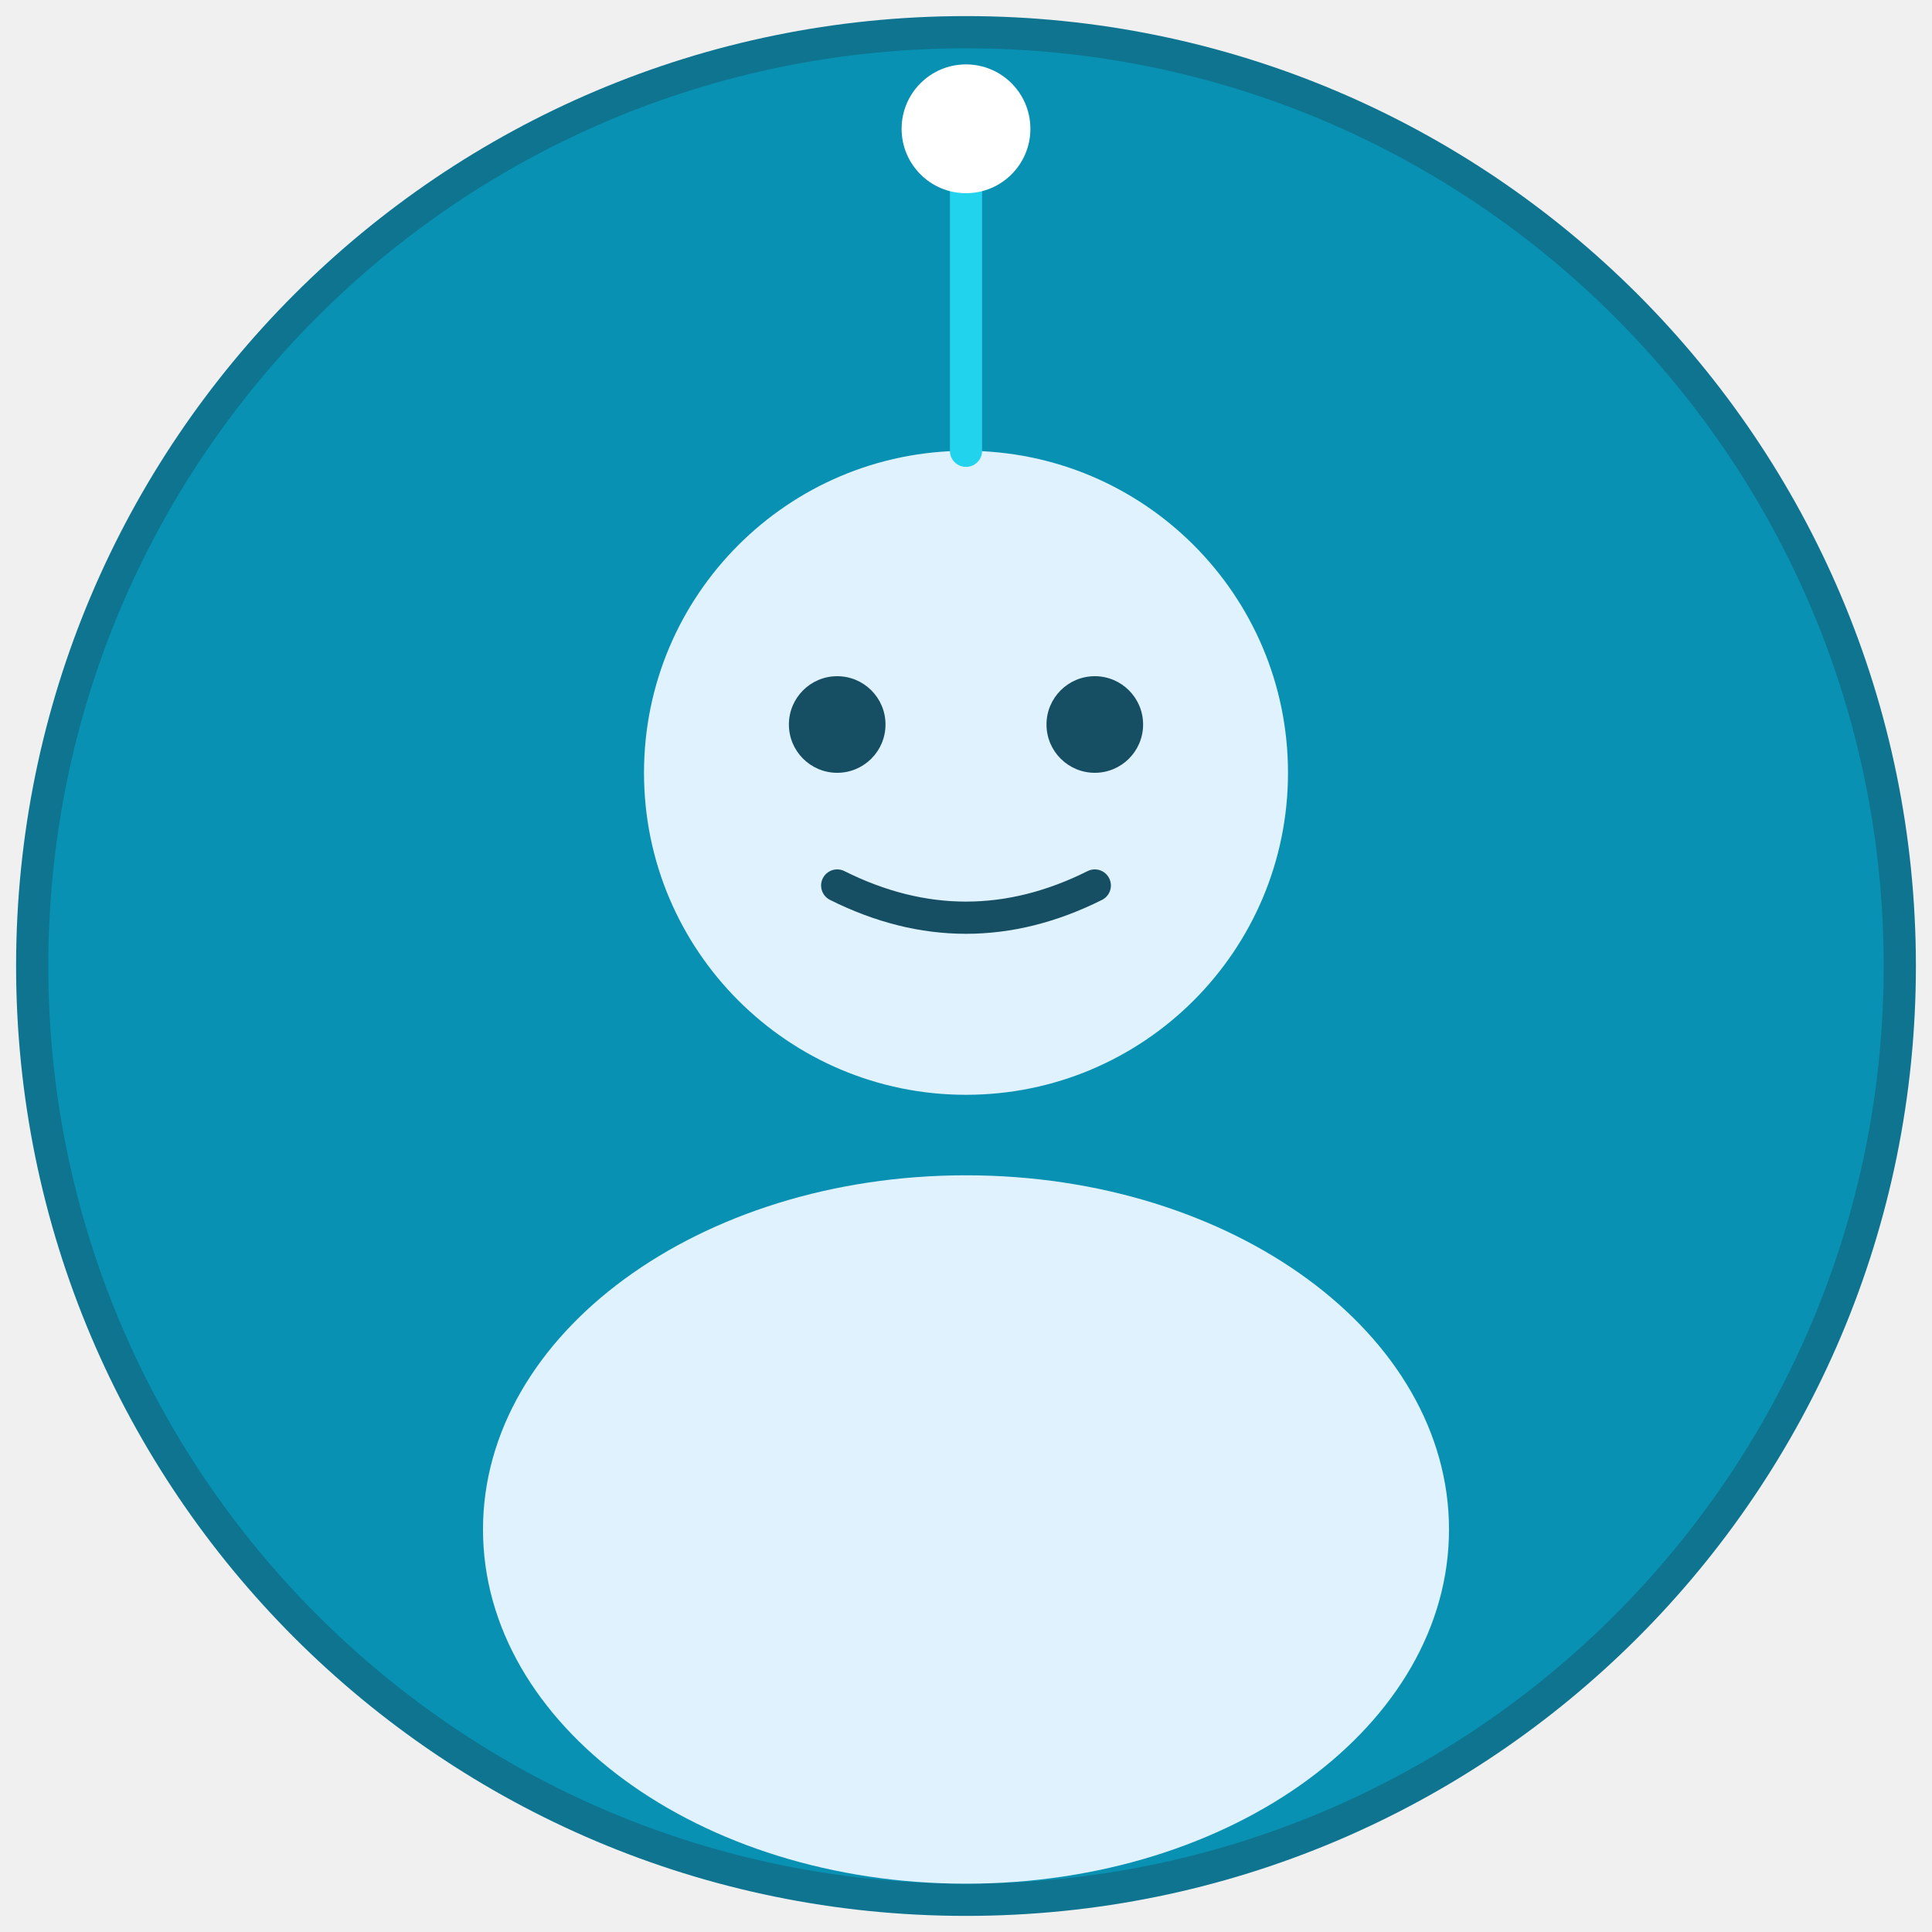
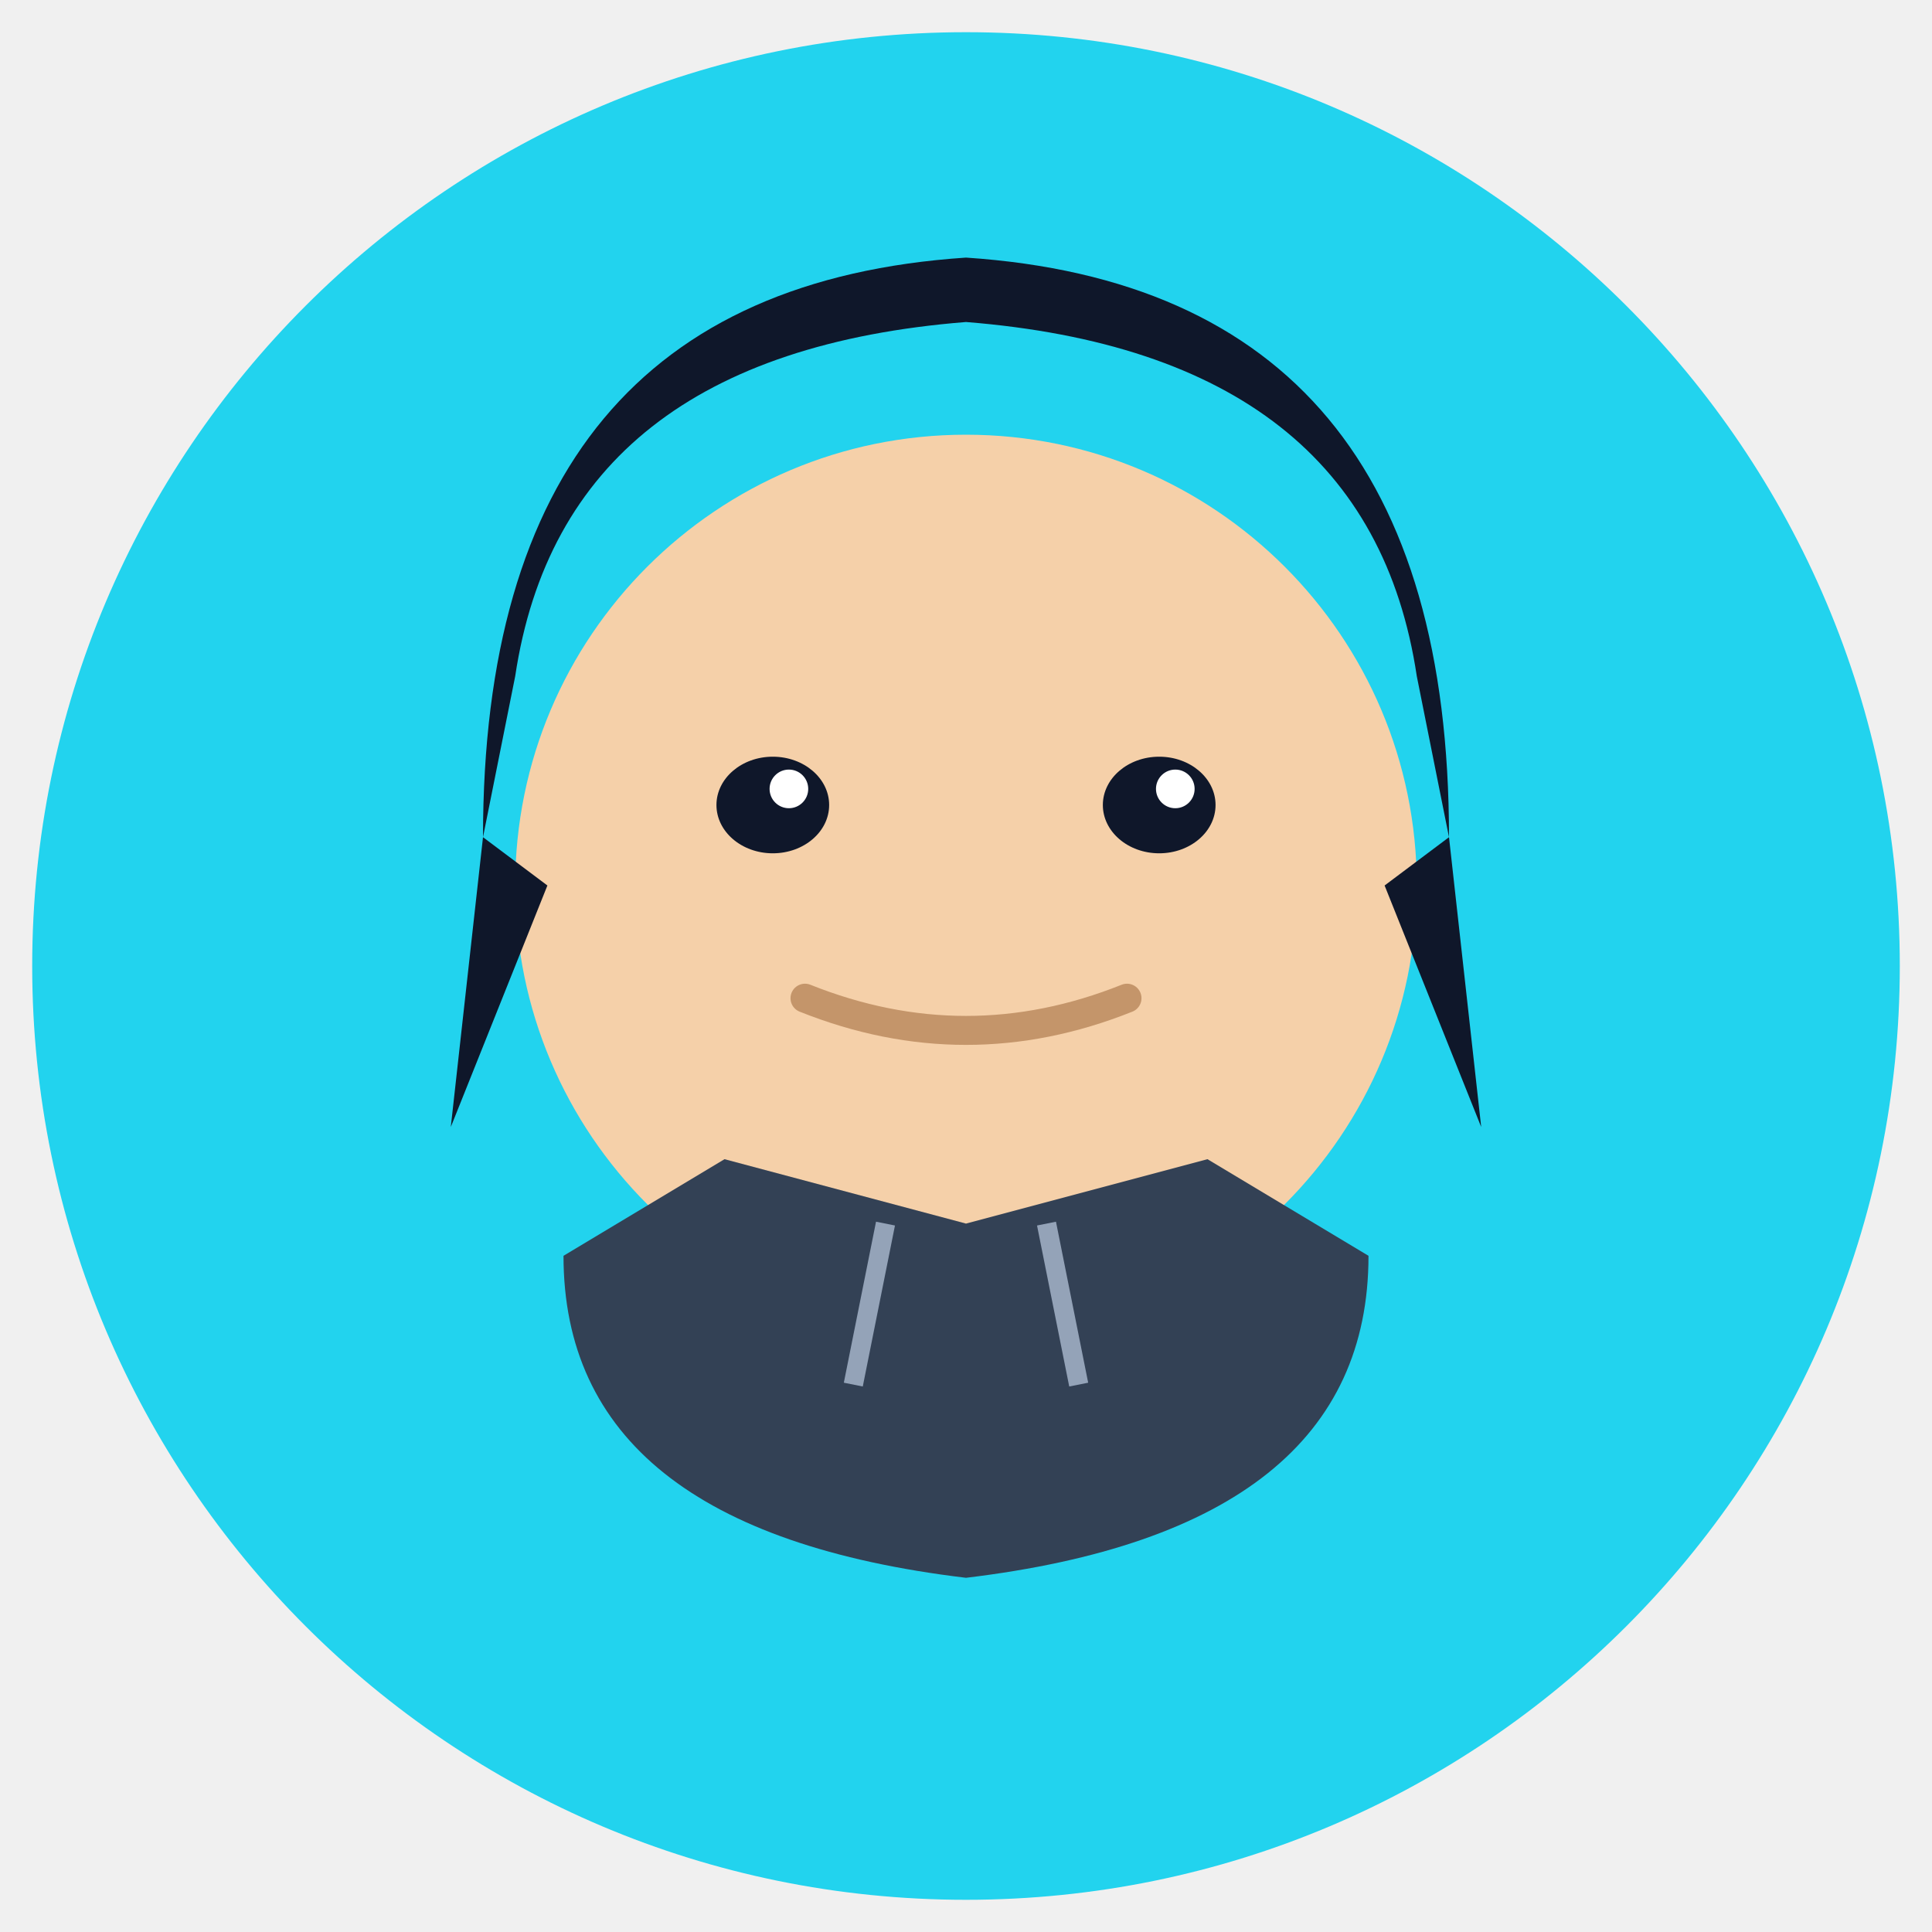
<svg xmlns="http://www.w3.org/2000/svg" viewBox="0 0 120 120" width="120" height="120">
-   <circle cx="60" cy="60" r="58" fill="#0891b2" stroke="#0e7490" stroke-width="2" />
-   <circle cx="60" cy="48" r="20" fill="#e0f2fe" />
-   <ellipse cx="60" cy="95" rx="30" ry="22" fill="#e0f2fe" />
-   <circle cx="52" cy="45" r="3" fill="#164e63" />
-   <circle cx="68" cy="45" r="3" fill="#164e63" />
-   <path d="M 52 55 Q 60 59 68 55" fill="none" stroke="#164e63" stroke-width="2" stroke-linecap="round" />
-   <line x1="60" y1="28" x2="60" y2="10" stroke="#22d3ee" stroke-width="2" stroke-linecap="round" />
-   <circle cx="60" cy="8" r="4" fill="#ffffff" />
+   <circle cx="60" cy="60" r="58" fill="#22d3ee" />
+   <circle cx="60" cy="55" r="28" fill="#f5d0a9" />
+   <path d="M30 52 Q30 18 60 16 Q90 18 90 52 L88 42 Q85 22 60 20 Q35 22 32 42 Z" fill="#0f172a" />
+   <path d="M30 52 L28 70 Q30 65 34 55 Z" fill="#0f172a" />
+   <path d="M90 52 L92 70 Q90 65 86 55 Z" fill="#0f172a" />
+   <ellipse cx="48" cy="50" rx="3.5" ry="3" fill="#0f172a" />
+   <ellipse cx="72" cy="50" rx="3.5" ry="3" fill="#0f172a" />
+   <circle cx="49" cy="49" r="1.2" fill="#fff" />
+   <circle cx="73" cy="49" r="1.2" fill="#fff" />
+   <path d="M50 62 Q60 66 70 62" fill="none" stroke="#c4956a" stroke-width="1.8" stroke-linecap="round" />
+   <path d="M35 78 Q35 95 60 98 Q85 95 85 78 L75 72 L60 76 L45 72 Z" fill="#334155" />
+   <line x1="55" y1="76" x2="53" y2="86" stroke="#94a3b8" stroke-width="1.2" />
+   <line x1="65" y1="76" x2="67" y2="86" stroke="#94a3b8" stroke-width="1.2" />
</svg>
